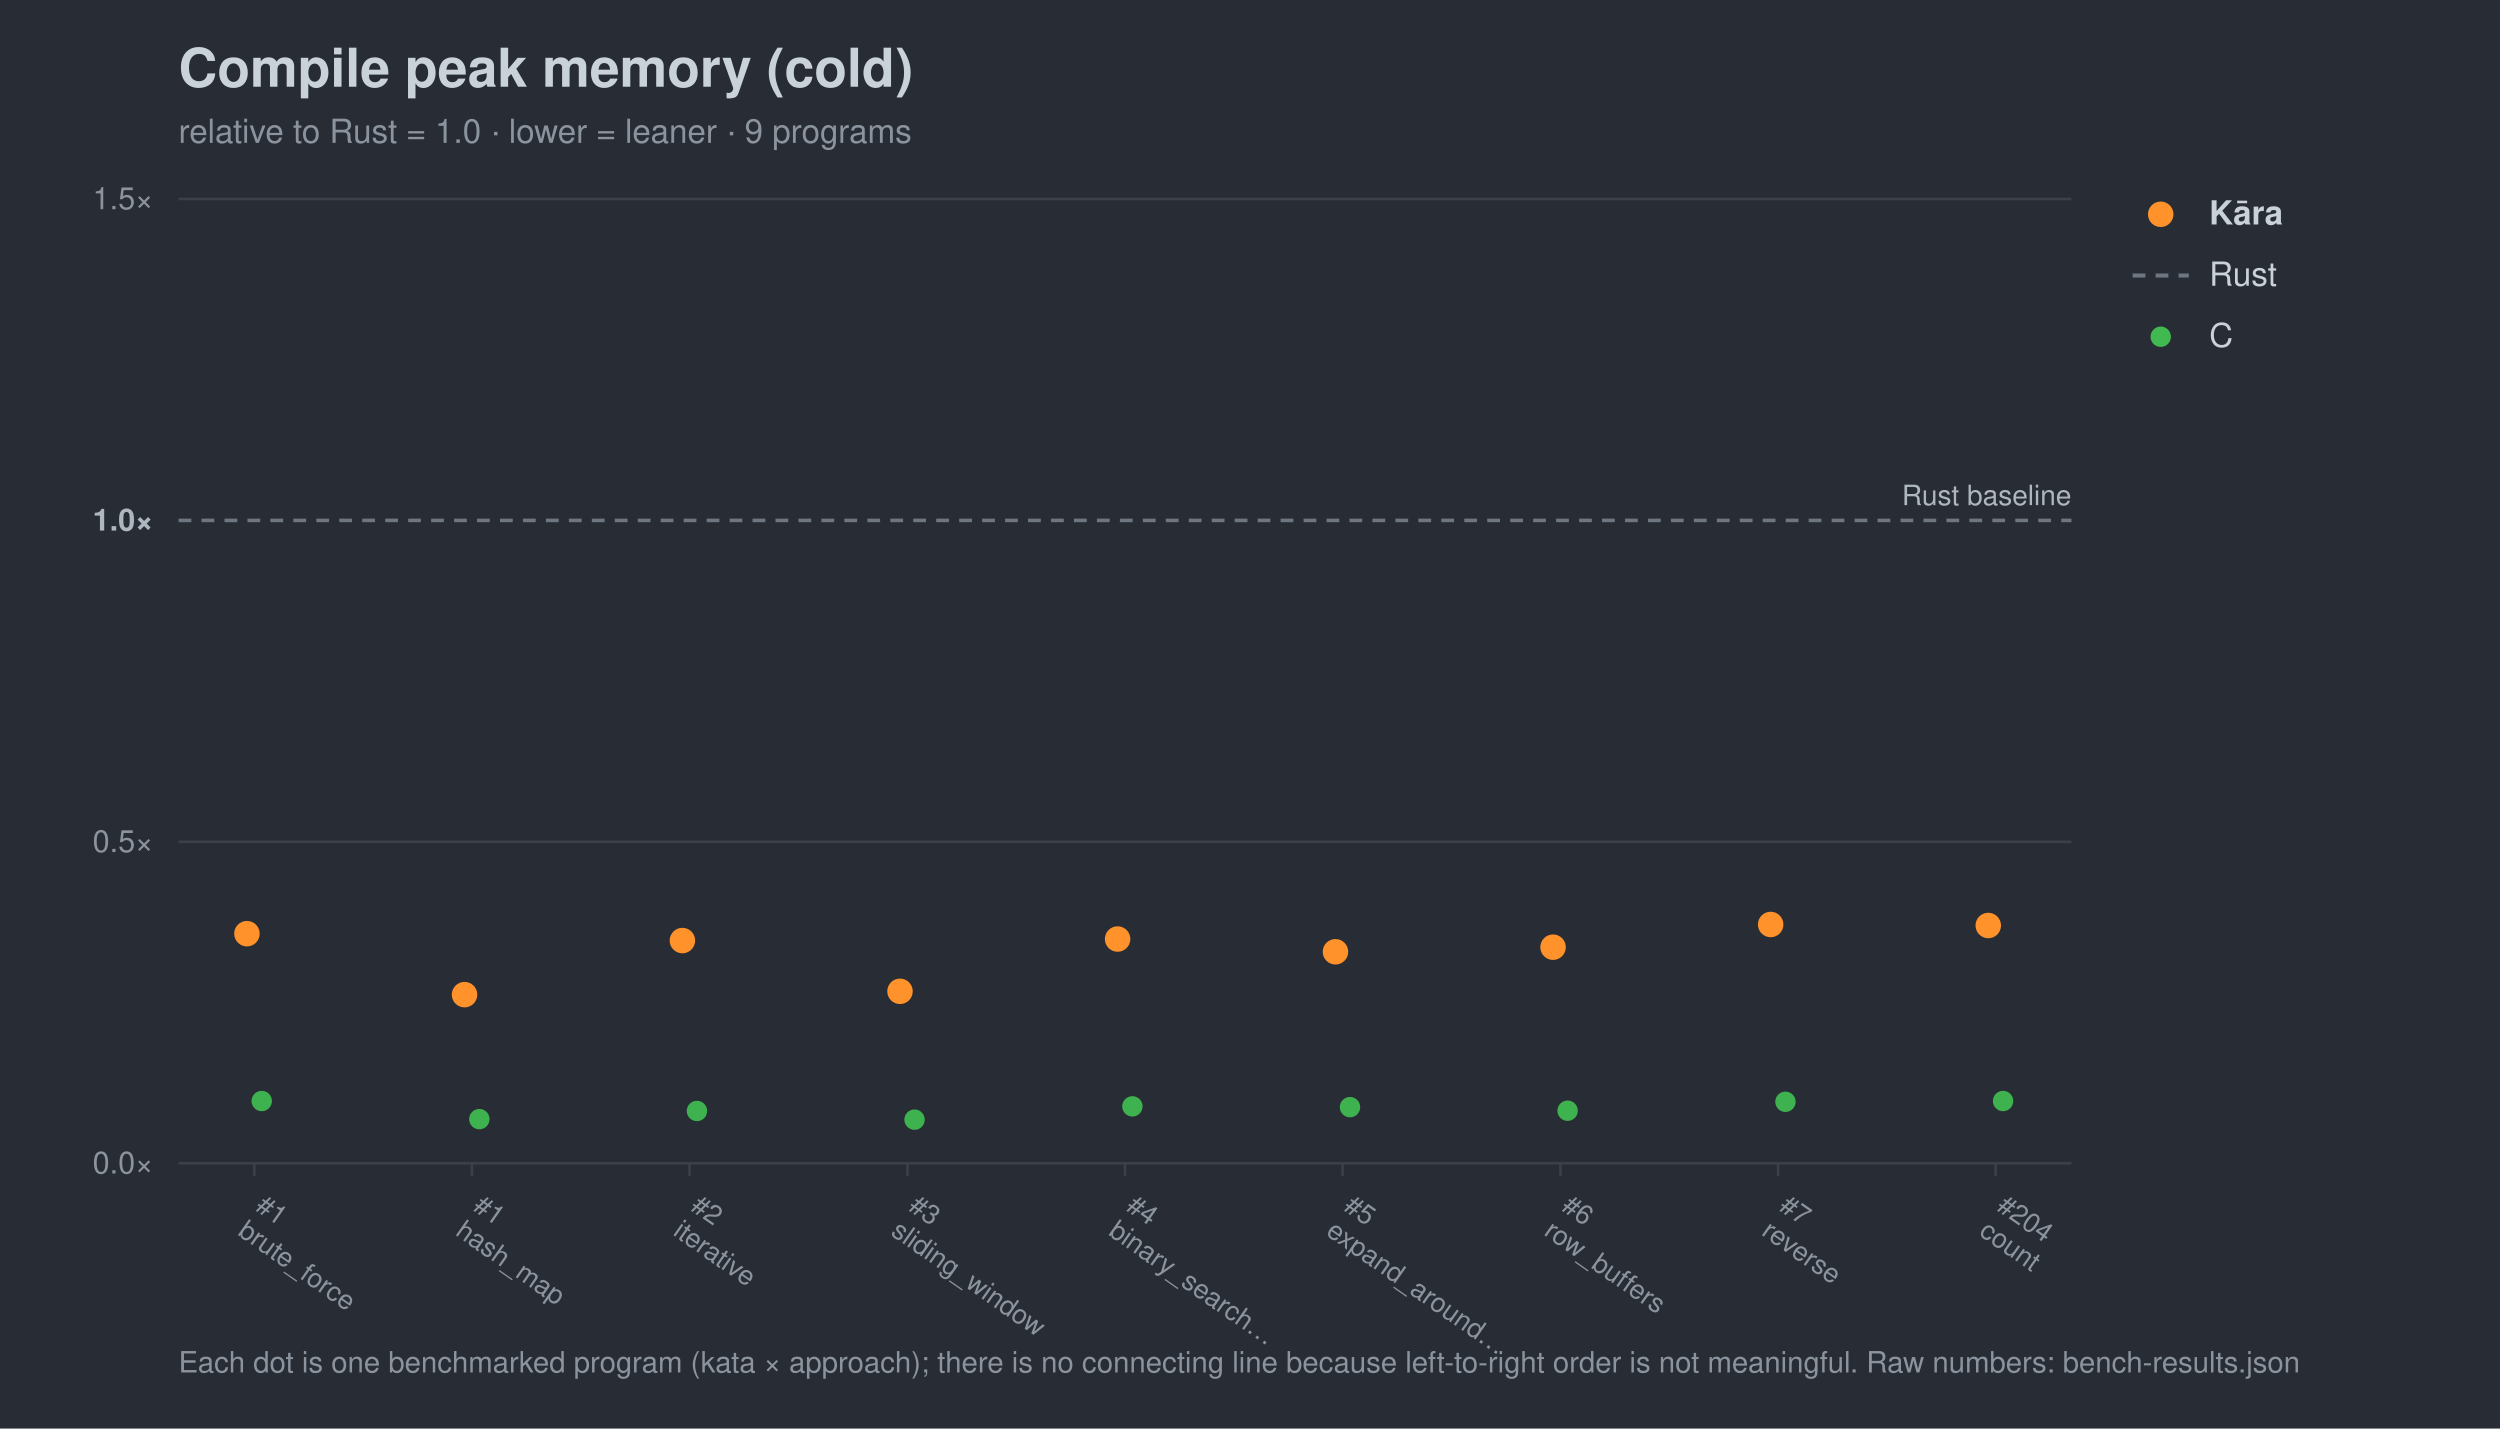
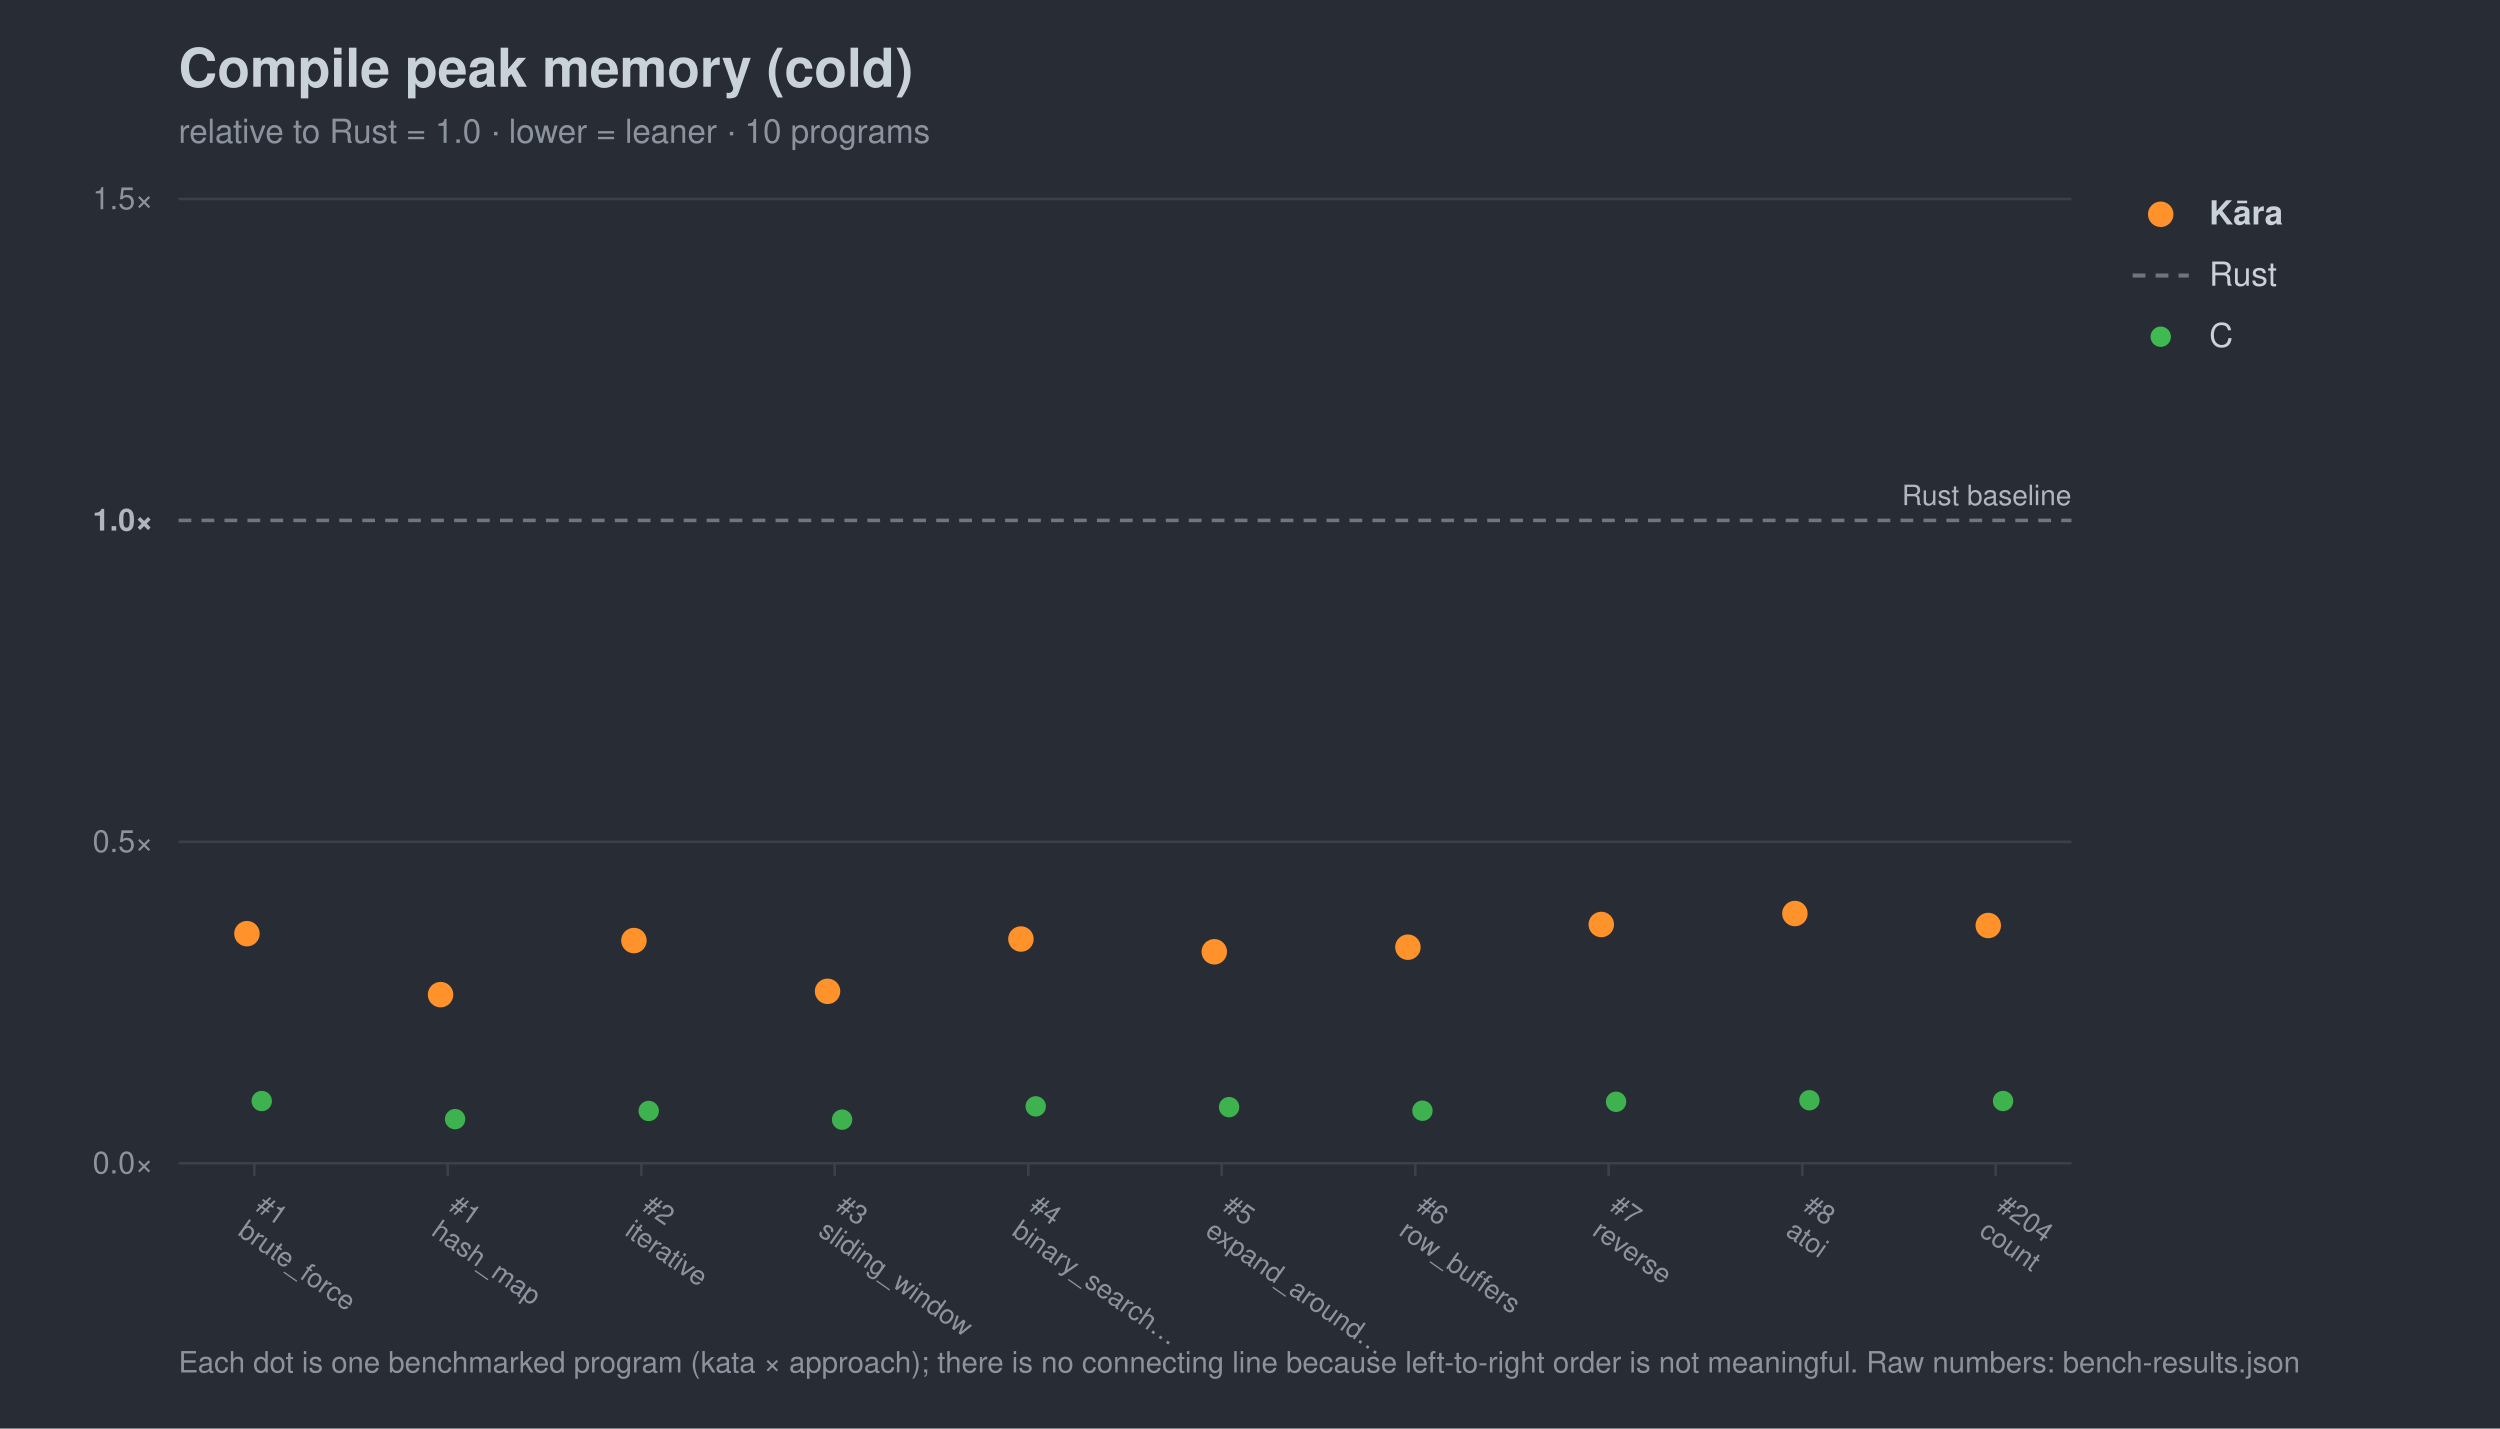
<svg xmlns="http://www.w3.org/2000/svg" width="980" height="560" viewBox="0 0 980 560" font-family="-apple-system,Segoe UI,Helvetica,Arial,sans-serif">
  <rect width="980" height="560" fill="#282c34" />
  <text x="70" y="34" font-size="21" font-weight="700" fill="#c9d1d9">Compile peak memory (cold)</text>
-   <text x="70" y="56" font-size="13" fill="#8b949e">relative to Rust = 1.0 · lower = leaner · 9 programs</text>
+   <text x="70" y="56" font-size="13" fill="#8b949e">relative to Rust = 1.0 · lower = leaner · 10 programs</text>
  <line x1="70" y1="456.0" x2="812" y2="456.0" stroke="#3b414b" stroke-width="1" />
  <text x="60" y="460.0" font-size="12" text-anchor="end" fill="#8b949e">0.0×</text>
  <line x1="70" y1="330.0" x2="812" y2="330.0" stroke="#3b414b" stroke-width="1" />
  <text x="60" y="334.0" font-size="12" text-anchor="end" fill="#8b949e">0.5×</text>
  <line x1="70" y1="204.0" x2="812" y2="204.0" stroke="#6e7681" stroke-width="1.4" stroke-dasharray="5 4" />
  <text x="60" y="208.0" font-size="12" text-anchor="end" fill="#aeb6c0" font-weight="700">1.0×</text>
  <line x1="70" y1="78.0" x2="812" y2="78.0" stroke="#3b414b" stroke-width="1" />
  <text x="60" y="82.0" font-size="12" text-anchor="end" fill="#8b949e">1.5×</text>
  <text x="812" y="198.0" font-size="11" text-anchor="end" fill="#aeb6c0">Rust baseline</text>
  <line x1="99.7" y1="456" x2="99.7" y2="461" stroke="#3b414b" />
  <g transform="translate(99.7,474) rotate(35)">
    <text x="0" y="0" font-size="10.5" fill="#8b949e">#1</text>
    <text x="0" y="12" font-size="10.5" fill="#8b949e">brute_force</text>
  </g>
-   <line x1="185.0" y1="456" x2="185.0" y2="461" stroke="#3b414b" />
-   <g transform="translate(185.0,474) rotate(35)">
+   <line x1="175.5" y1="456" x2="175.5" y2="461" stroke="#3b414b" />
+   <g transform="translate(175.5,474) rotate(35)">
    <text x="0" y="0" font-size="10.5" fill="#8b949e">#1</text>
    <text x="0" y="12" font-size="10.5" fill="#8b949e">hash_map</text>
  </g>
-   <line x1="270.3" y1="456" x2="270.3" y2="461" stroke="#3b414b" />
-   <g transform="translate(270.3,474) rotate(35)">
+   <line x1="251.4" y1="456" x2="251.4" y2="461" stroke="#3b414b" />
+   <g transform="translate(251.4,474) rotate(35)">
    <text x="0" y="0" font-size="10.5" fill="#8b949e">#2</text>
    <text x="0" y="12" font-size="10.5" fill="#8b949e">iterative</text>
  </g>
-   <line x1="355.7" y1="456" x2="355.7" y2="461" stroke="#3b414b" />
-   <g transform="translate(355.7,474) rotate(35)">
+   <line x1="327.2" y1="456" x2="327.2" y2="461" stroke="#3b414b" />
+   <g transform="translate(327.2,474) rotate(35)">
    <text x="0" y="0" font-size="10.5" fill="#8b949e">#3</text>
    <text x="0" y="12" font-size="10.5" fill="#8b949e">sliding_window</text>
  </g>
-   <line x1="441.0" y1="456" x2="441.0" y2="461" stroke="#3b414b" />
-   <g transform="translate(441.0,474) rotate(35)">
+   <line x1="403.1" y1="456" x2="403.1" y2="461" stroke="#3b414b" />
+   <g transform="translate(403.1,474) rotate(35)">
    <text x="0" y="0" font-size="10.5" fill="#8b949e">#4</text>
    <text x="0" y="12" font-size="10.5" fill="#8b949e">binary_search…</text>
  </g>
-   <line x1="526.3" y1="456" x2="526.3" y2="461" stroke="#3b414b" />
-   <g transform="translate(526.3,474) rotate(35)">
+   <line x1="478.9" y1="456" x2="478.9" y2="461" stroke="#3b414b" />
+   <g transform="translate(478.9,474) rotate(35)">
    <text x="0" y="0" font-size="10.5" fill="#8b949e">#5</text>
    <text x="0" y="12" font-size="10.5" fill="#8b949e">expand_around…</text>
  </g>
-   <line x1="611.7" y1="456" x2="611.7" y2="461" stroke="#3b414b" />
-   <g transform="translate(611.7,474) rotate(35)">
+   <line x1="554.8" y1="456" x2="554.8" y2="461" stroke="#3b414b" />
+   <g transform="translate(554.8,474) rotate(35)">
    <text x="0" y="0" font-size="10.5" fill="#8b949e">#6</text>
    <text x="0" y="12" font-size="10.5" fill="#8b949e">row_buffers</text>
  </g>
-   <line x1="697.0" y1="456" x2="697.0" y2="461" stroke="#3b414b" />
-   <g transform="translate(697.0,474) rotate(35)">
+   <line x1="630.6" y1="456" x2="630.6" y2="461" stroke="#3b414b" />
+   <g transform="translate(630.6,474) rotate(35)">
    <text x="0" y="0" font-size="10.5" fill="#8b949e">#7</text>
    <text x="0" y="12" font-size="10.5" fill="#8b949e">reverse</text>
+   </g>
+   <line x1="706.5" y1="456" x2="706.5" y2="461" stroke="#3b414b" />
+   <g transform="translate(706.5,474) rotate(35)">
+     <text x="0" y="0" font-size="10.5" fill="#8b949e">#8</text>
+     <text x="0" y="12" font-size="10.5" fill="#8b949e">atoi</text>
  </g>
  <line x1="782.3" y1="456" x2="782.3" y2="461" stroke="#3b414b" />
  <g transform="translate(782.3,474) rotate(35)">
    <text x="0" y="0" font-size="10.5" fill="#8b949e">#204</text>
    <text x="0" y="12" font-size="10.5" fill="#8b949e">count</text>
  </g>
  <circle cx="102.6" cy="431.6" r="4.0" fill="#3fb950" opacity="0.95" />
-   <circle cx="187.9" cy="438.7" r="4.0" fill="#3fb950" opacity="0.95" />
-   <circle cx="273.2" cy="435.5" r="4.0" fill="#3fb950" opacity="0.95" />
-   <circle cx="358.5" cy="438.9" r="4.0" fill="#3fb950" opacity="0.95" />
-   <circle cx="443.9" cy="433.7" r="4.0" fill="#3fb950" opacity="0.95" />
-   <circle cx="529.2" cy="434.0" r="4.0" fill="#3fb950" opacity="0.95" />
-   <circle cx="614.5" cy="435.4" r="4.0" fill="#3fb950" opacity="0.95" />
-   <circle cx="699.9" cy="431.9" r="4.0" fill="#3fb950" opacity="0.95" />
+   <circle cx="178.4" cy="438.7" r="4.0" fill="#3fb950" opacity="0.95" />
+   <circle cx="254.3" cy="435.5" r="4.0" fill="#3fb950" opacity="0.95" />
+   <circle cx="330.1" cy="438.9" r="4.0" fill="#3fb950" opacity="0.95" />
+   <circle cx="406.0" cy="433.7" r="4.0" fill="#3fb950" opacity="0.95" />
+   <circle cx="481.8" cy="434.0" r="4.0" fill="#3fb950" opacity="0.95" />
+   <circle cx="557.6" cy="435.4" r="4.0" fill="#3fb950" opacity="0.95" />
+   <circle cx="633.5" cy="431.9" r="4.0" fill="#3fb950" opacity="0.95" />
+   <circle cx="709.3" cy="431.3" r="4.0" fill="#3fb950" opacity="0.95" />
  <circle cx="785.2" cy="431.6" r="4.0" fill="#3fb950" opacity="0.95" />
  <circle cx="96.8" cy="366.0" r="5.0" fill="#ff922b" opacity="1.0" />
-   <circle cx="182.1" cy="389.9" r="5.0" fill="#ff922b" opacity="1.0" />
-   <circle cx="267.5" cy="368.7" r="5.0" fill="#ff922b" opacity="1.0" />
-   <circle cx="352.8" cy="388.6" r="5.0" fill="#ff922b" opacity="1.0" />
-   <circle cx="438.1" cy="368.1" r="5.0" fill="#ff922b" opacity="1.0" />
-   <circle cx="523.5" cy="373.1" r="5.0" fill="#ff922b" opacity="1.0" />
-   <circle cx="608.8" cy="371.3" r="5.0" fill="#ff922b" opacity="1.0" />
-   <circle cx="694.1" cy="362.4" r="5.0" fill="#ff922b" opacity="1.0" />
+   <circle cx="172.7" cy="389.9" r="5.0" fill="#ff922b" opacity="1.0" />
+   <circle cx="248.5" cy="368.7" r="5.0" fill="#ff922b" opacity="1.0" />
+   <circle cx="324.4" cy="388.6" r="5.0" fill="#ff922b" opacity="1.0" />
+   <circle cx="400.2" cy="368.1" r="5.0" fill="#ff922b" opacity="1.0" />
+   <circle cx="476.0" cy="373.1" r="5.0" fill="#ff922b" opacity="1.0" />
+   <circle cx="551.9" cy="371.3" r="5.0" fill="#ff922b" opacity="1.0" />
+   <circle cx="627.7" cy="362.4" r="5.0" fill="#ff922b" opacity="1.0" />
+   <circle cx="703.6" cy="358.1" r="5.0" fill="#ff922b" opacity="1.0" />
  <circle cx="779.4" cy="362.8" r="5.0" fill="#ff922b" opacity="1.0" />
  <circle cx="847" cy="84" r="5" fill="#ff922b" />
  <text x="866" y="88" font-size="13" fill="#c9d1d9" font-weight="700">Kāra</text>
  <line x1="836" y1="108" x2="858" y2="108" stroke="#6e7681" stroke-width="1.6" stroke-dasharray="5 4" />
  <text x="866" y="112" font-size="13" fill="#c9d1d9" font-weight="400">Rust</text>
  <circle cx="847" cy="132" r="4" fill="#3fb950" />
  <text x="866" y="136" font-size="13" fill="#c9d1d9" font-weight="400">C</text>
  <text x="70" y="538" font-size="11.5" fill="#8b949e">Each dot is one benchmarked program (kata × approach); there is no connecting line because left-to-right order is not meaningful. Raw numbers: bench-results.json</text>
</svg>
